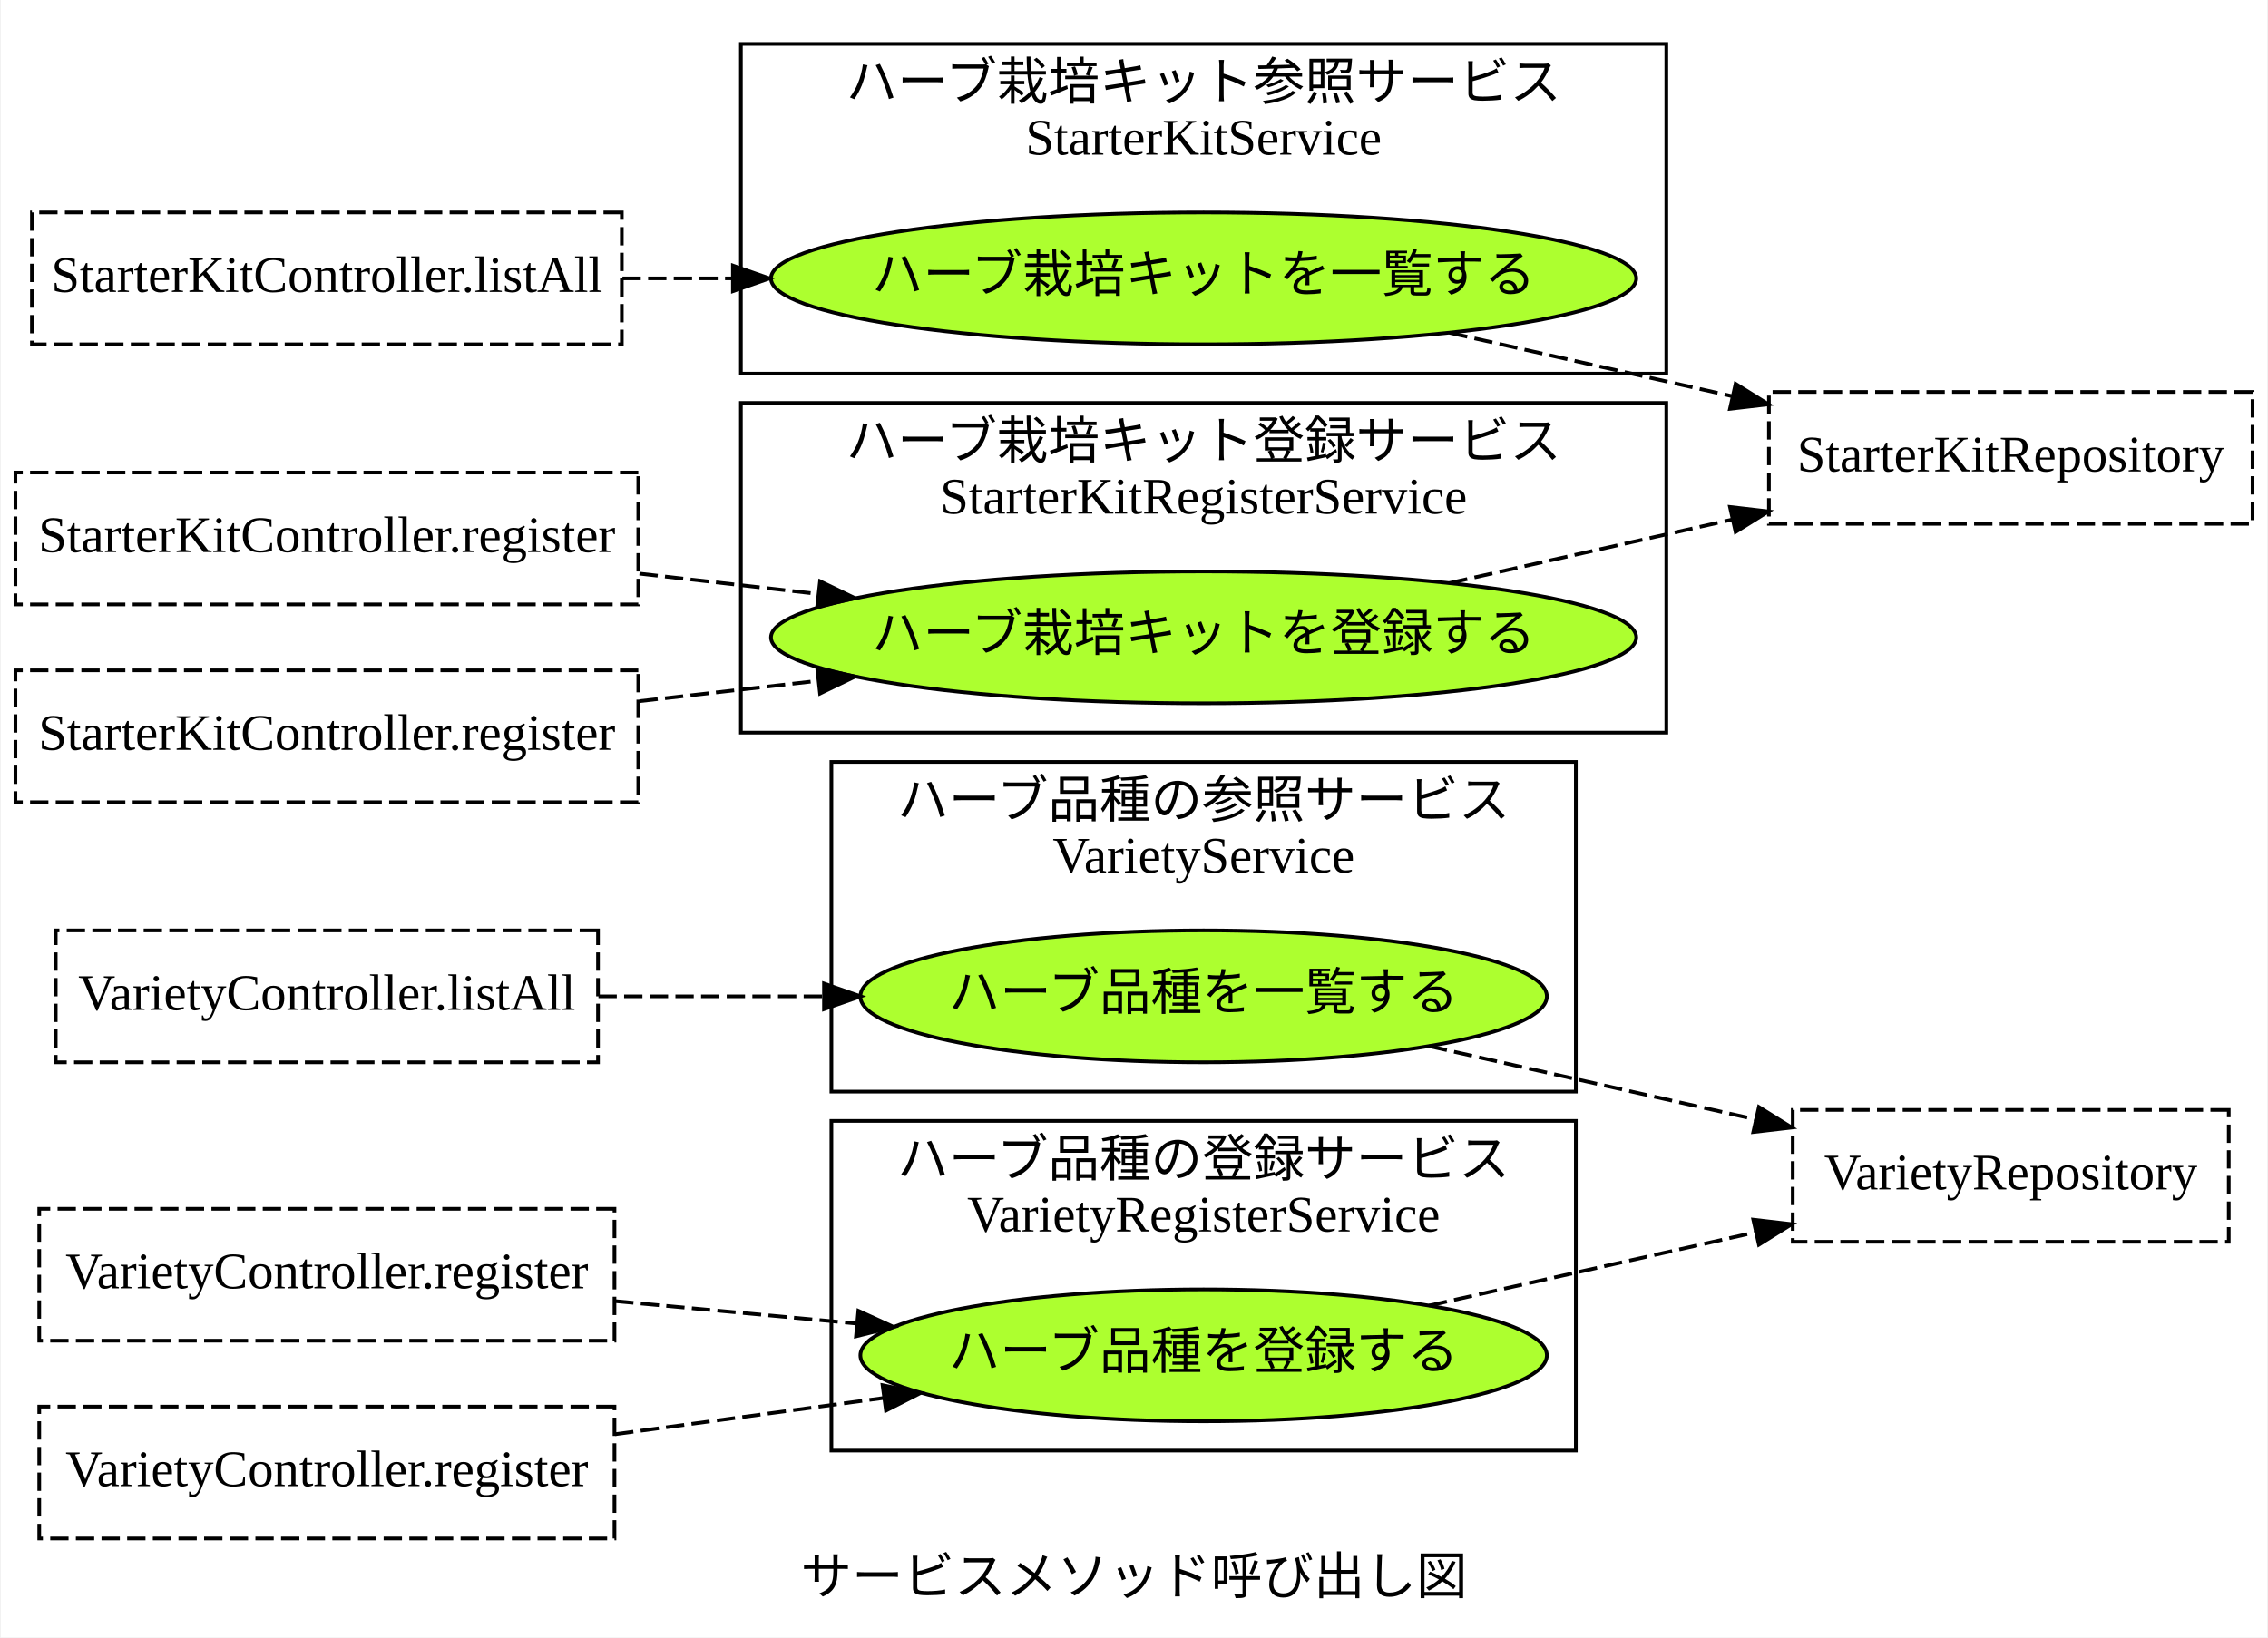
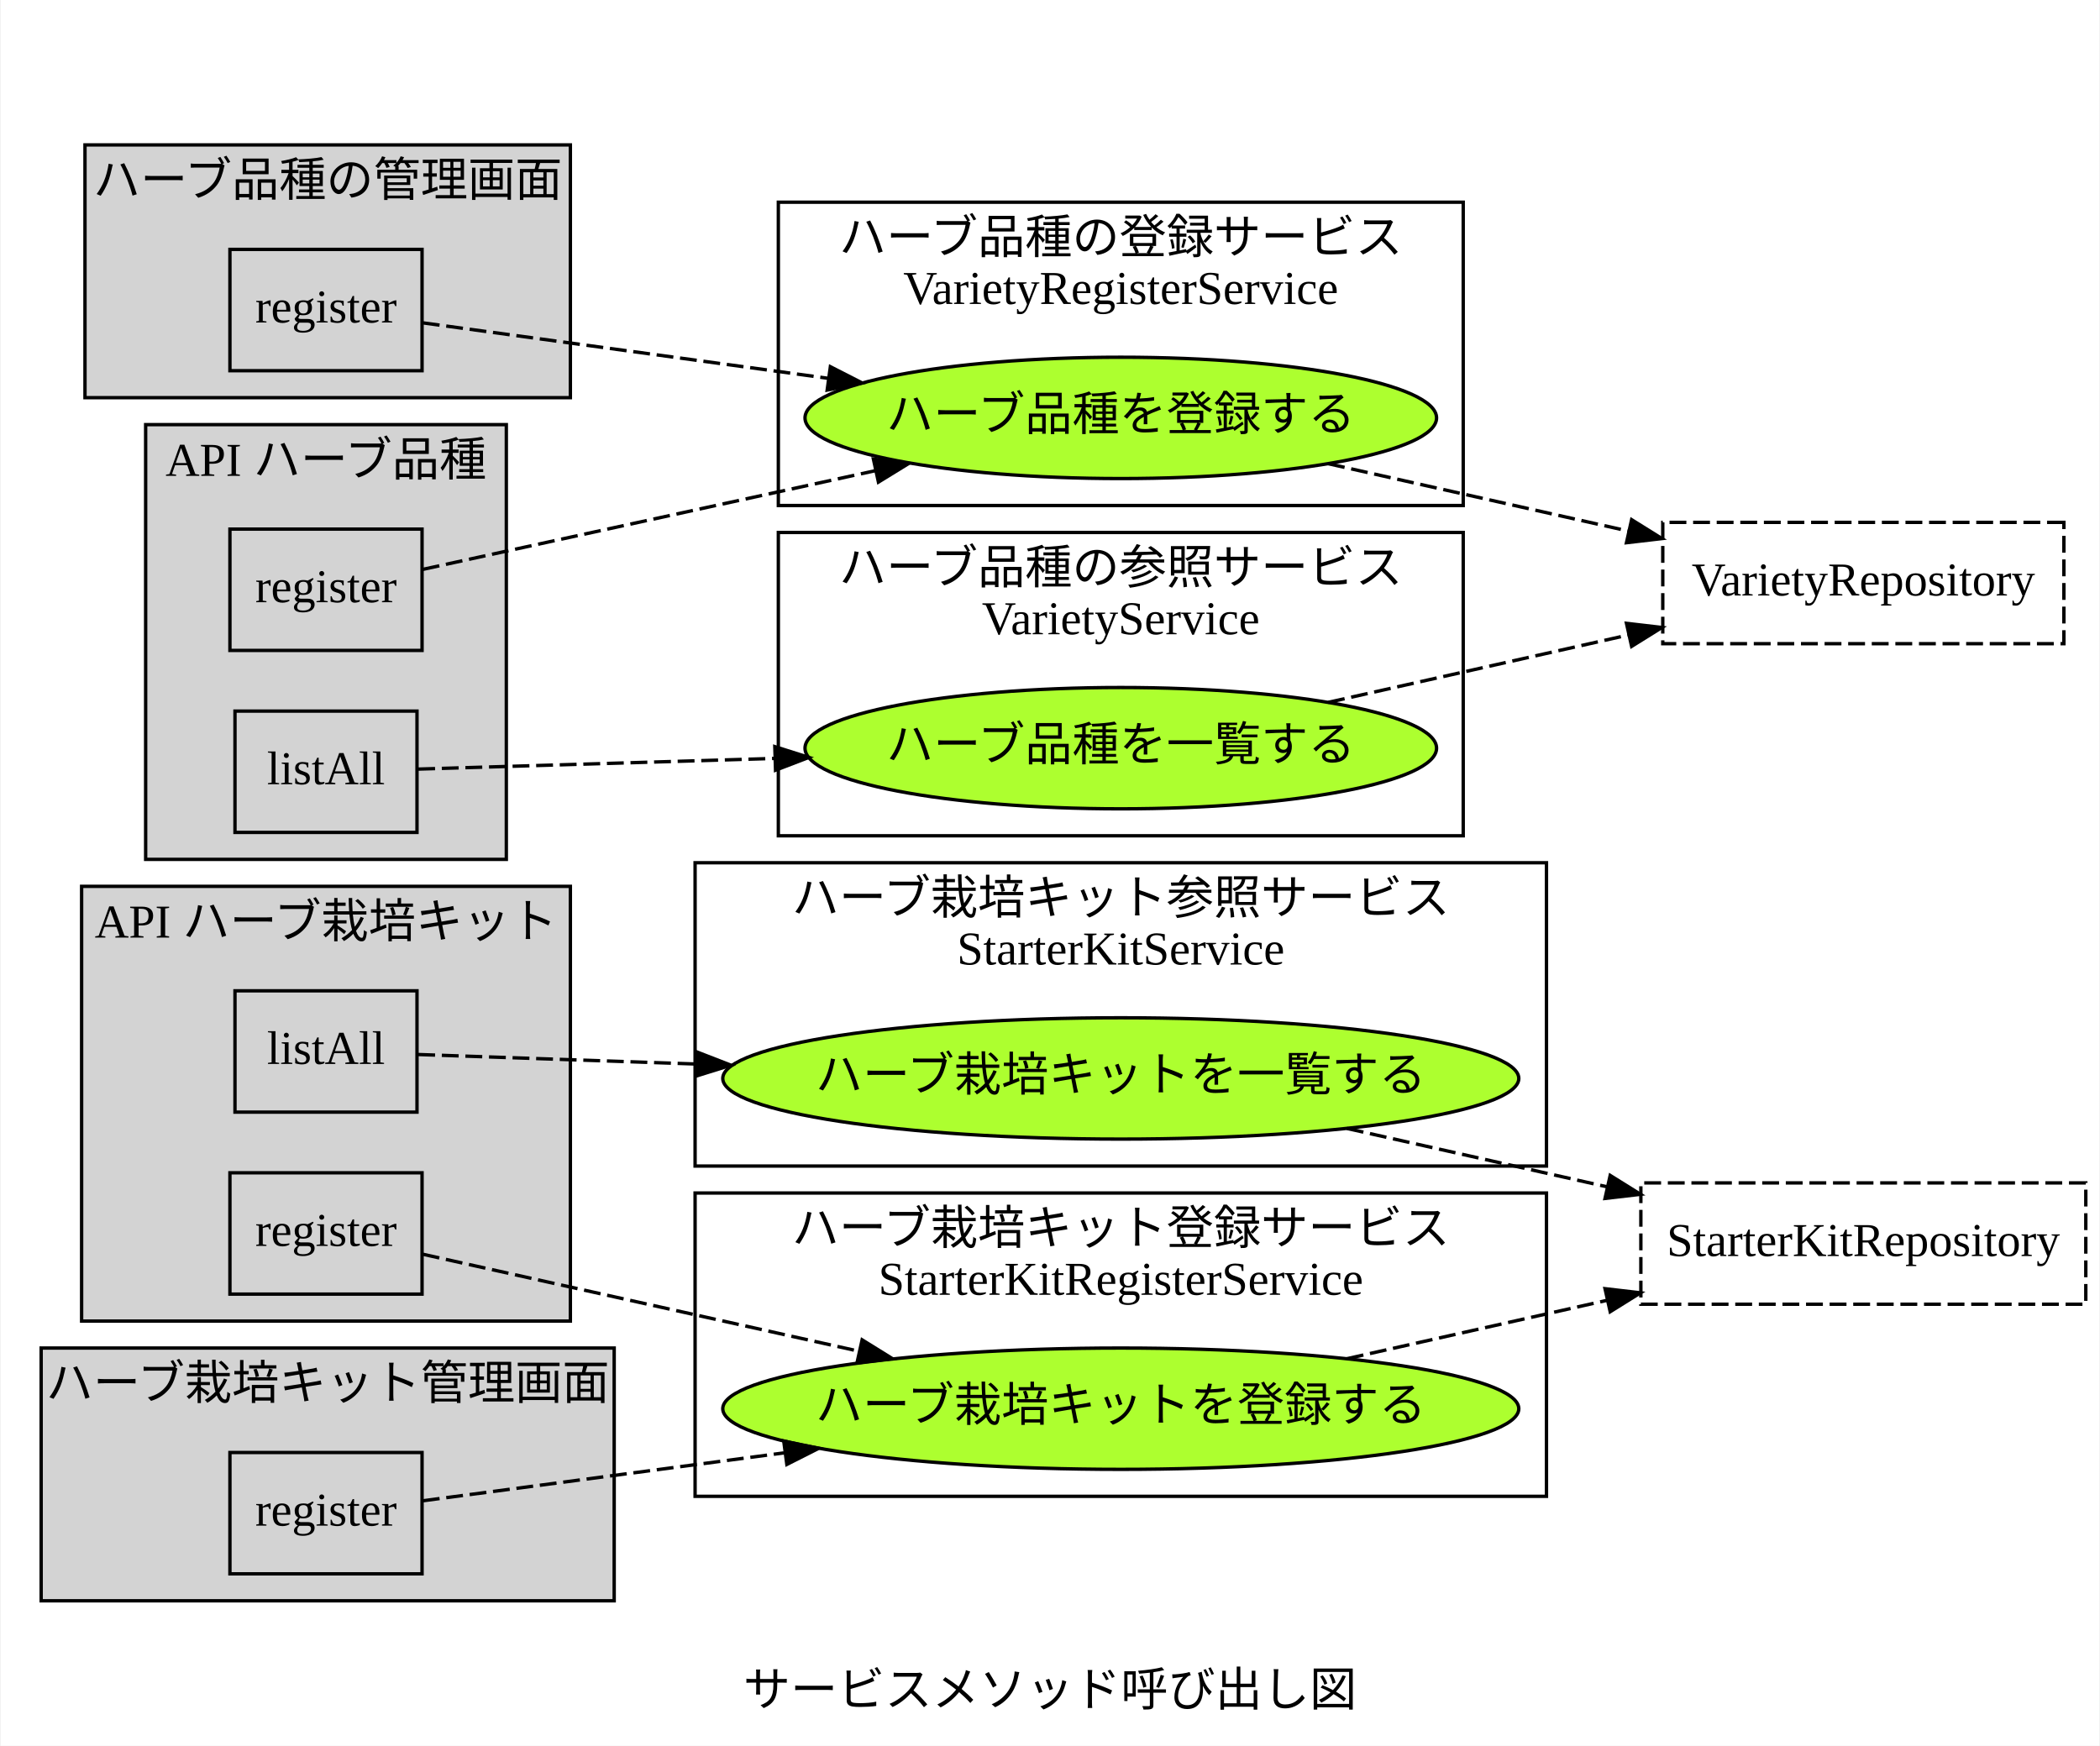
- <svg xmlns="http://www.w3.org/2000/svg" xmlns:xlink="http://www.w3.org/1999/xlink" width="619px" height="447px" viewBox="0.00 0.00 618.58 447.00">
-   <g id="graph0" class="graph" transform=" rotate(0) translate(4 443)">
-     <polygon fill="white" stroke="none" points="-4,4 -4,-443 614.579,-443 614.579,4 -4,4" />
-     <text text-anchor="middle" x="305.29" y="-7.8" font-family="Times New Roman,serif" font-size="14.00">サービスメソッド呼び出し図</text>
-     <g id="clust1" class="cluster">
-       <polygon fill="none" stroke="black" points="222.698,-47 222.698,-137 425.881,-137 425.881,-47 222.698,-47" />
-       <text text-anchor="middle" x="324.29" y="-121.8" font-family="Times New Roman,serif" font-size="14.00">ハーブ品種の登録サービス</text>
-       <text text-anchor="middle" x="324.29" y="-106.8" font-family="Times New Roman,serif" font-size="14.00">VarietyRegisterService</text>
-     </g>
+ <svg xmlns="http://www.w3.org/2000/svg" xmlns:xlink="http://www.w3.org/1999/xlink" width="623px" height="518px" viewBox="0.00 0.00 622.58 518.00">
+   <g id="graph0" class="graph" transform=" rotate(0) translate(4 514)">
+     <polygon fill="white" stroke="none" points="-4,4 -4,-514 618.579,-514 618.579,4 -4,4" />
+     <text text-anchor="middle" x="307.29" y="-7.8" font-family="Times New Roman,serif" font-size="14.00">サービスメソッド呼び出し図</text>
+     <g id="clust1" class="cluster" />
    <g id="clust2" class="cluster">
-       <polygon fill="none" stroke="black" points="198,-243 198,-333 450.579,-333 450.579,-243 198,-243" />
-       <text text-anchor="middle" x="324.29" y="-317.8" font-family="Times New Roman,serif" font-size="14.00">ハーブ栽培キット登録サービス</text>
-       <text text-anchor="middle" x="324.29" y="-302.8" font-family="Times New Roman,serif" font-size="14.00">StarterKitRegisterService</text>
+       <polygon fill="none" stroke="black" points="226.698,-364 226.698,-454 429.881,-454 429.881,-364 226.698,-364" />
+       <text text-anchor="middle" x="328.29" y="-438.8" font-family="Times New Roman,serif" font-size="14.00">ハーブ品種の登録サービス</text>
+       <text text-anchor="middle" x="328.29" y="-423.8" font-family="Times New Roman,serif" font-size="14.00">VarietyRegisterService</text>
    </g>
    <g id="clust3" class="cluster">
-       <polygon fill="none" stroke="black" points="222.698,-145 222.698,-235 425.881,-235 425.881,-145 222.698,-145" />
-       <text text-anchor="middle" x="324.29" y="-219.8" font-family="Times New Roman,serif" font-size="14.00">ハーブ品種の参照サービス</text>
-       <text text-anchor="middle" x="324.29" y="-204.8" font-family="Times New Roman,serif" font-size="14.00">VarietyService</text>
+       <polygon fill="none" stroke="black" points="202,-70 202,-160 454.579,-160 454.579,-70 202,-70" />
+       <text text-anchor="middle" x="328.29" y="-144.8" font-family="Times New Roman,serif" font-size="14.00">ハーブ栽培キット登録サービス</text>
+       <text text-anchor="middle" x="328.29" y="-129.8" font-family="Times New Roman,serif" font-size="14.00">StarterKitRegisterService</text>
    </g>
    <g id="clust4" class="cluster">
-       <polygon fill="none" stroke="black" points="198,-341 198,-431 450.579,-431 450.579,-341 198,-341" />
-       <text text-anchor="middle" x="324.29" y="-415.8" font-family="Times New Roman,serif" font-size="14.00">ハーブ栽培キット参照サービス</text>
-       <text text-anchor="middle" x="324.29" y="-400.8" font-family="Times New Roman,serif" font-size="14.00">StarterKitService</text>
+       <polygon fill="none" stroke="black" points="226.698,-266 226.698,-356 429.881,-356 429.881,-266 226.698,-266" />
+       <text text-anchor="middle" x="328.29" y="-340.8" font-family="Times New Roman,serif" font-size="14.00">ハーブ品種の参照サービス</text>
+       <text text-anchor="middle" x="328.29" y="-325.8" font-family="Times New Roman,serif" font-size="14.00">VarietyService</text>
+     </g>
+     <g id="clust5" class="cluster">
+       <polygon fill="none" stroke="black" points="202,-168 202,-258 454.579,-258 454.579,-168 202,-168" />
+       <text text-anchor="middle" x="328.29" y="-242.8" font-family="Times New Roman,serif" font-size="14.00">ハーブ栽培キット参照サービス</text>
+       <text text-anchor="middle" x="328.29" y="-227.8" font-family="Times New Roman,serif" font-size="14.00">StarterKitService</text>
+     </g>
+     <g id="clust6" class="cluster" />
+     <g id="clust7" class="cluster">
+       <polygon fill="lightgrey" stroke="black" points="8,-39 8,-114 178,-114 178,-39 8,-39" />
+       <text text-anchor="middle" x="93" y="-98.8" font-family="Times New Roman,serif" font-size="14.00">ハーブ栽培キット管理画面</text>
+     </g>
+     <g id="clust8" class="cluster">
+       <polygon fill="lightgrey" stroke="black" points="20,-122 20,-251 165,-251 165,-122 20,-122" />
+       <text text-anchor="middle" x="92.5" y="-235.8" font-family="Times New Roman,serif" font-size="14.00">API ハーブ栽培キット</text>
+     </g>
+     <g id="clust9" class="cluster">
+       <polygon fill="lightgrey" stroke="black" points="39,-259 39,-388 146,-388 146,-259 39,-259" />
+       <text text-anchor="middle" x="92.5" y="-372.8" font-family="Times New Roman,serif" font-size="14.00">API ハーブ品種</text>
+     </g>
+     <g id="clust10" class="cluster">
+       <polygon fill="lightgrey" stroke="black" points="21,-396 21,-471 165,-471 165,-396 21,-396" />
+       <text text-anchor="middle" x="93" y="-455.8" font-family="Times New Roman,serif" font-size="14.00">ハーブ品種の管理画面</text>
    </g>
    <g id="node1" class="node">
      <g id="a_node1">
        <a xlink:title="VarietyRegisterService.register(Variety)">
-           <ellipse fill="greenyellow" stroke="black" cx="324.29" cy="-73" rx="93.683" ry="18" />
-           <text text-anchor="middle" x="324.29" y="-69.3" font-family="Times New Roman,serif" font-size="14.00">ハーブ品種を登録する</text>
+           <ellipse fill="greenyellow" stroke="black" cx="328.29" cy="-390" rx="93.683" ry="18" />
+           <text text-anchor="middle" x="328.29" y="-386.3" font-family="Times New Roman,serif" font-size="14.00">ハーブ品種を登録する</text>
        </a>
      </g>
    </g>
    <g id="node12" class="node">
-       <polygon fill="none" stroke="black" stroke-dasharray="5,2" points="604.079,-140 485.079,-140 485.079,-104 604.079,-104 604.079,-140" />
-       <text text-anchor="middle" x="544.579" y="-118.3" font-family="Times New Roman,serif" font-size="14.00">VarietyRepository</text>
+       <polygon fill="none" stroke="black" stroke-dasharray="5,2" points="608.079,-359 489.079,-359 489.079,-323 608.079,-323 608.079,-359" />
+       <text text-anchor="middle" x="548.579" y="-337.3" font-family="Times New Roman,serif" font-size="14.00">VarietyRepository</text>
    </g>
    <g id="edge9" class="edge">
-       <path fill="none" stroke="black" stroke-dasharray="5,2" d="M385.805,-86.584C413.458,-92.791 446.345,-100.174 474.919,-106.588" />
-       <polygon fill="black" stroke="black" points="474.307,-110.037 484.831,-108.813 475.84,-103.207 474.307,-110.037" />
+       <path fill="none" stroke="black" stroke-dasharray="5,2" d="M389.805,-376.416C417.458,-370.209 450.345,-362.826 478.919,-356.412" />
+       <polygon fill="black" stroke="black" points="479.84,-359.793 488.831,-354.187 478.307,-352.963 479.84,-359.793" />
    </g>
    <g id="node2" class="node">
      <g id="a_node2">
        <a xlink:title="StarterKitRegisterService.register(StarterKit)">
-           <ellipse fill="greenyellow" stroke="black" cx="324.29" cy="-269" rx="118.079" ry="18" />
-           <text text-anchor="middle" x="324.29" y="-265.3" font-family="Times New Roman,serif" font-size="14.00">ハーブ栽培キットを登録する</text>
+           <ellipse fill="greenyellow" stroke="black" cx="328.29" cy="-96" rx="118.079" ry="18" />
+           <text text-anchor="middle" x="328.29" y="-92.3" font-family="Times New Roman,serif" font-size="14.00">ハーブ栽培キットを登録する</text>
        </a>
      </g>
    </g>
    <g id="node11" class="node">
-       <polygon fill="none" stroke="black" stroke-dasharray="5,2" points="610.579,-336 478.579,-336 478.579,-300 610.579,-300 610.579,-336" />
-       <text text-anchor="middle" x="544.579" y="-314.3" font-family="Times New Roman,serif" font-size="14.00">StarterKitRepository</text>
+       <polygon fill="none" stroke="black" stroke-dasharray="5,2" points="614.579,-163 482.579,-163 482.579,-127 614.579,-127 614.579,-163" />
+       <text text-anchor="middle" x="548.579" y="-141.3" font-family="Times New Roman,serif" font-size="14.00">StarterKitRepository</text>
    </g>
    <g id="edge7" class="edge">
-       <path fill="none" stroke="black" stroke-dasharray="5,2" d="M391.376,-283.835C415.747,-289.305 443.53,-295.542 468.629,-301.176" />
-       <polygon fill="black" stroke="black" points="467.945,-304.609 478.468,-303.384 469.478,-297.779 467.945,-304.609" />
+       <path fill="none" stroke="black" stroke-dasharray="5,2" d="M395.376,-110.835C419.747,-116.305 447.53,-122.542 472.629,-128.176" />
+       <polygon fill="black" stroke="black" points="471.945,-131.609 482.468,-130.384 473.478,-124.779 471.945,-131.609" />
    </g>
    <g id="node3" class="node">
      <g id="a_node3">
        <a xlink:title="VarietyService.listAll()">
-           <ellipse fill="greenyellow" stroke="black" cx="324.29" cy="-171" rx="93.683" ry="18" />
-           <text text-anchor="middle" x="324.29" y="-167.3" font-family="Times New Roman,serif" font-size="14.00">ハーブ品種を一覧する</text>
+           <ellipse fill="greenyellow" stroke="black" cx="328.29" cy="-292" rx="93.683" ry="18" />
+           <text text-anchor="middle" x="328.29" y="-288.3" font-family="Times New Roman,serif" font-size="14.00">ハーブ品種を一覧する</text>
        </a>
      </g>
    </g>
    <g id="edge10" class="edge">
-       <path fill="none" stroke="black" stroke-dasharray="5,2" d="M385.805,-157.416C413.458,-151.209 446.345,-143.826 474.919,-137.412" />
-       <polygon fill="black" stroke="black" points="475.84,-140.793 484.831,-135.187 474.307,-133.963 475.84,-140.793" />
+       <path fill="none" stroke="black" stroke-dasharray="5,2" d="M389.805,-305.584C417.458,-311.791 450.345,-319.174 478.919,-325.588" />
+       <polygon fill="black" stroke="black" points="478.307,-329.037 488.831,-327.813 479.84,-322.207 478.307,-329.037" />
    </g>
    <g id="node4" class="node">
      <g id="a_node4">
        <a xlink:title="StarterKitService.listAll()">
-           <ellipse fill="greenyellow" stroke="black" cx="324.29" cy="-367" rx="118.079" ry="18" />
-           <text text-anchor="middle" x="324.29" y="-363.3" font-family="Times New Roman,serif" font-size="14.00">ハーブ栽培キットを一覧する</text>
+           <ellipse fill="greenyellow" stroke="black" cx="328.29" cy="-194" rx="118.079" ry="18" />
+           <text text-anchor="middle" x="328.29" y="-190.3" font-family="Times New Roman,serif" font-size="14.00">ハーブ栽培キットを一覧する</text>
        </a>
      </g>
    </g>
    <g id="edge8" class="edge">
-       <path fill="none" stroke="black" stroke-dasharray="5,2" d="M391.376,-352.165C415.747,-346.695 443.53,-340.458 468.629,-334.824" />
-       <polygon fill="black" stroke="black" points="469.478,-338.221 478.468,-332.616 467.945,-331.391 469.478,-338.221" />
+       <path fill="none" stroke="black" stroke-dasharray="5,2" d="M395.376,-179.165C419.747,-173.695 447.53,-167.458 472.629,-161.824" />
+       <polygon fill="black" stroke="black" points="473.478,-165.221 482.468,-159.616 471.945,-158.391 473.478,-165.221" />
    </g>
    <g id="node5" class="node">
-       <polygon fill="none" stroke="black" stroke-dasharray="5,2" points="170,-314 0,-314 0,-278 170,-278 170,-314" />
-       <text text-anchor="middle" x="85" y="-292.3" font-family="Times New Roman,serif" font-size="14.00">StarterKitController.register</text>
+       <polygon fill="lightgray" stroke="black" points="121,-83 64,-83 64,-47 121,-47 121,-83" />
+       <text text-anchor="middle" x="92.5" y="-61.3" font-family="Times New Roman,serif" font-size="14.00">register</text>
+     </g>
+     <g id="edge2" class="edge">
+       <path fill="none" stroke="black" stroke-dasharray="5,2" d="M121.237,-68.678C147.773,-72.197 189.403,-77.716 228.317,-82.876" />
+       <polygon fill="black" stroke="black" points="228.299,-86.405 238.672,-84.249 229.219,-79.465 228.299,-86.405" />
+     </g>
+     <g id="node6" class="node">
+       <polygon fill="lightgray" stroke="black" points="119.5,-220 65.5,-220 65.5,-184 119.5,-184 119.5,-220" />
+       <text text-anchor="middle" x="92.5" y="-198.3" font-family="Times New Roman,serif" font-size="14.00">listAll</text>
+     </g>
+     <g id="edge3" class="edge">
+       <path fill="none" stroke="black" stroke-dasharray="5,2" d="M119.864,-201.098C140.607,-200.388 171.15,-199.343 202.455,-198.272" />
+       <polygon fill="black" stroke="black" points="202.76,-201.763 212.635,-197.923 202.521,-194.767 202.76,-201.763" />
+     </g>
+     <g id="node7" class="node">
+       <polygon fill="lightgray" stroke="black" points="121,-166 64,-166 64,-130 121,-130 121,-166" />
+       <text text-anchor="middle" x="92.5" y="-144.3" font-family="Times New Roman,serif" font-size="14.00">register</text>
    </g>
    <g id="edge1" class="edge">
-       <path fill="none" stroke="black" stroke-dasharray="5,2" d="M170.328,-286.405C186.103,-284.61 202.763,-282.714 219.056,-280.86" />
-       <polygon fill="black" stroke="black" points="219.601,-284.321 229.142,-279.713 218.81,-277.366 219.601,-284.321" />
+       <path fill="none" stroke="black" stroke-dasharray="5,2" d="M121.237,-141.831C152.948,-134.778 206.21,-122.931 250.638,-113.049" />
+       <polygon fill="black" stroke="black" points="251.552,-116.431 260.554,-110.843 250.033,-109.598 251.552,-116.431" />
    </g>
-     <g id="node6" class="node">
-       <polygon fill="none" stroke="black" stroke-dasharray="5,2" points="165.5,-385 4.5,-385 4.5,-349 165.5,-349 165.5,-385" />
-       <text text-anchor="middle" x="85" y="-363.3" font-family="Times New Roman,serif" font-size="14.00">StarterKitController.listAll</text>
+     <g id="node8" class="node">
+       <polygon fill="lightgray" stroke="black" points="119.5,-303 65.5,-303 65.5,-267 119.5,-267 119.5,-303" />
+       <text text-anchor="middle" x="92.5" y="-281.3" font-family="Times New Roman,serif" font-size="14.00">listAll</text>
    </g>
-     <g id="edge3" class="edge">
-       <path fill="none" stroke="black" stroke-dasharray="5,2" d="M165.674,-367C175.368,-367 185.453,-367 195.626,-367" />
-       <polygon fill="black" stroke="black" points="195.818,-370.5 205.818,-367 195.818,-363.5 195.818,-370.5" />
+     <g id="edge6" class="edge">
+       <path fill="none" stroke="black" stroke-dasharray="5,2" d="M119.864,-285.789C145.68,-286.562 186.675,-287.79 225.428,-288.95" />
+       <polygon fill="black" stroke="black" points="225.651,-292.458 235.751,-289.259 225.861,-285.461 225.651,-292.458" />
    </g>
-     <g id="node7" class="node">
-       <polygon fill="none" stroke="black" stroke-dasharray="5,2" points="163.5,-113 6.5,-113 6.5,-77 163.5,-77 163.5,-113" />
-       <text text-anchor="middle" x="85" y="-91.3" font-family="Times New Roman,serif" font-size="14.00">VarietyController.register</text>
+     <g id="node9" class="node">
+       <polygon fill="lightgray" stroke="black" points="121,-357 64,-357 64,-321 121,-321 121,-357" />
+       <text text-anchor="middle" x="92.5" y="-335.3" font-family="Times New Roman,serif" font-size="14.00">register</text>
+     </g>
+     <g id="edge4" class="edge">
+       <path fill="none" stroke="black" stroke-dasharray="5,2" d="M121.237,-345.051C154.141,-352.229 210.25,-364.468 255.616,-374.365" />
+       <polygon fill="black" stroke="black" points="254.899,-377.791 265.415,-376.502 256.391,-370.951 254.899,-377.791" />
+     </g>
+     <g id="node10" class="node">
+       <polygon fill="lightgray" stroke="black" points="121,-440 64,-440 64,-404 121,-404 121,-440" />
+       <text text-anchor="middle" x="92.5" y="-418.3" font-family="Times New Roman,serif" font-size="14.00">register</text>
    </g>
    <g id="edge5" class="edge">
-       <path fill="none" stroke="black" stroke-dasharray="5,2" d="M163.697,-87.796C184.701,-85.849 207.655,-83.721 229.442,-81.701" />
-       <polygon fill="black" stroke="black" points="230.059,-85.159 239.693,-80.751 229.412,-78.189 230.059,-85.159" />
-     </g>
-     <g id="node8" class="node">
-       <polygon fill="none" stroke="black" stroke-dasharray="5,2" points="159,-189 11,-189 11,-153 159,-153 159,-189" />
-       <text text-anchor="middle" x="85" y="-167.3" font-family="Times New Roman,serif" font-size="14.00">VarietyController.listAll</text>
-     </g>
-     <g id="edge6" class="edge">
-       <path fill="none" stroke="black" stroke-dasharray="5,2" d="M159.131,-171C178.557,-171 199.902,-171 220.588,-171" />
-       <polygon fill="black" stroke="black" points="220.679,-174.5 230.679,-171 220.679,-167.5 220.679,-174.5" />
-     </g>
-     <g id="node9" class="node">
-       <polygon fill="none" stroke="black" stroke-dasharray="5,2" points="170,-260 0,-260 0,-224 170,-224 170,-260" />
-       <text text-anchor="middle" x="85" y="-238.3" font-family="Times New Roman,serif" font-size="14.00">StarterKitController.register</text>
-     </g>
-     <g id="edge2" class="edge">
-       <path fill="none" stroke="black" stroke-dasharray="5,2" d="M170.328,-251.595C186.103,-253.39 202.763,-255.286 219.056,-257.14" />
-       <polygon fill="black" stroke="black" points="218.81,-260.634 229.142,-258.287 219.601,-253.679 218.81,-260.634" />
-     </g>
-     <g id="node10" class="node">
-       <polygon fill="none" stroke="black" stroke-dasharray="5,2" points="163.5,-59 6.5,-59 6.5,-23 163.5,-23 163.5,-59" />
-       <text text-anchor="middle" x="85" y="-37.3" font-family="Times New Roman,serif" font-size="14.00">VarietyController.register</text>
-     </g>
-     <g id="edge4" class="edge">
-       <path fill="none" stroke="black" stroke-dasharray="5,2" d="M163.697,-51.478C187.115,-54.636 212.957,-58.121 236.903,-61.35" />
-       <polygon fill="black" stroke="black" points="236.658,-64.849 247.036,-62.717 237.594,-57.912 236.658,-64.849" />
+       <path fill="none" stroke="black" stroke-dasharray="5,2" d="M121.237,-418.204C150.799,-414.157 199.09,-407.547 241.494,-401.743" />
+       <polygon fill="black" stroke="black" points="242.133,-405.188 251.566,-400.365 241.184,-398.253 242.133,-405.188" />
    </g>
  </g>
</svg>
